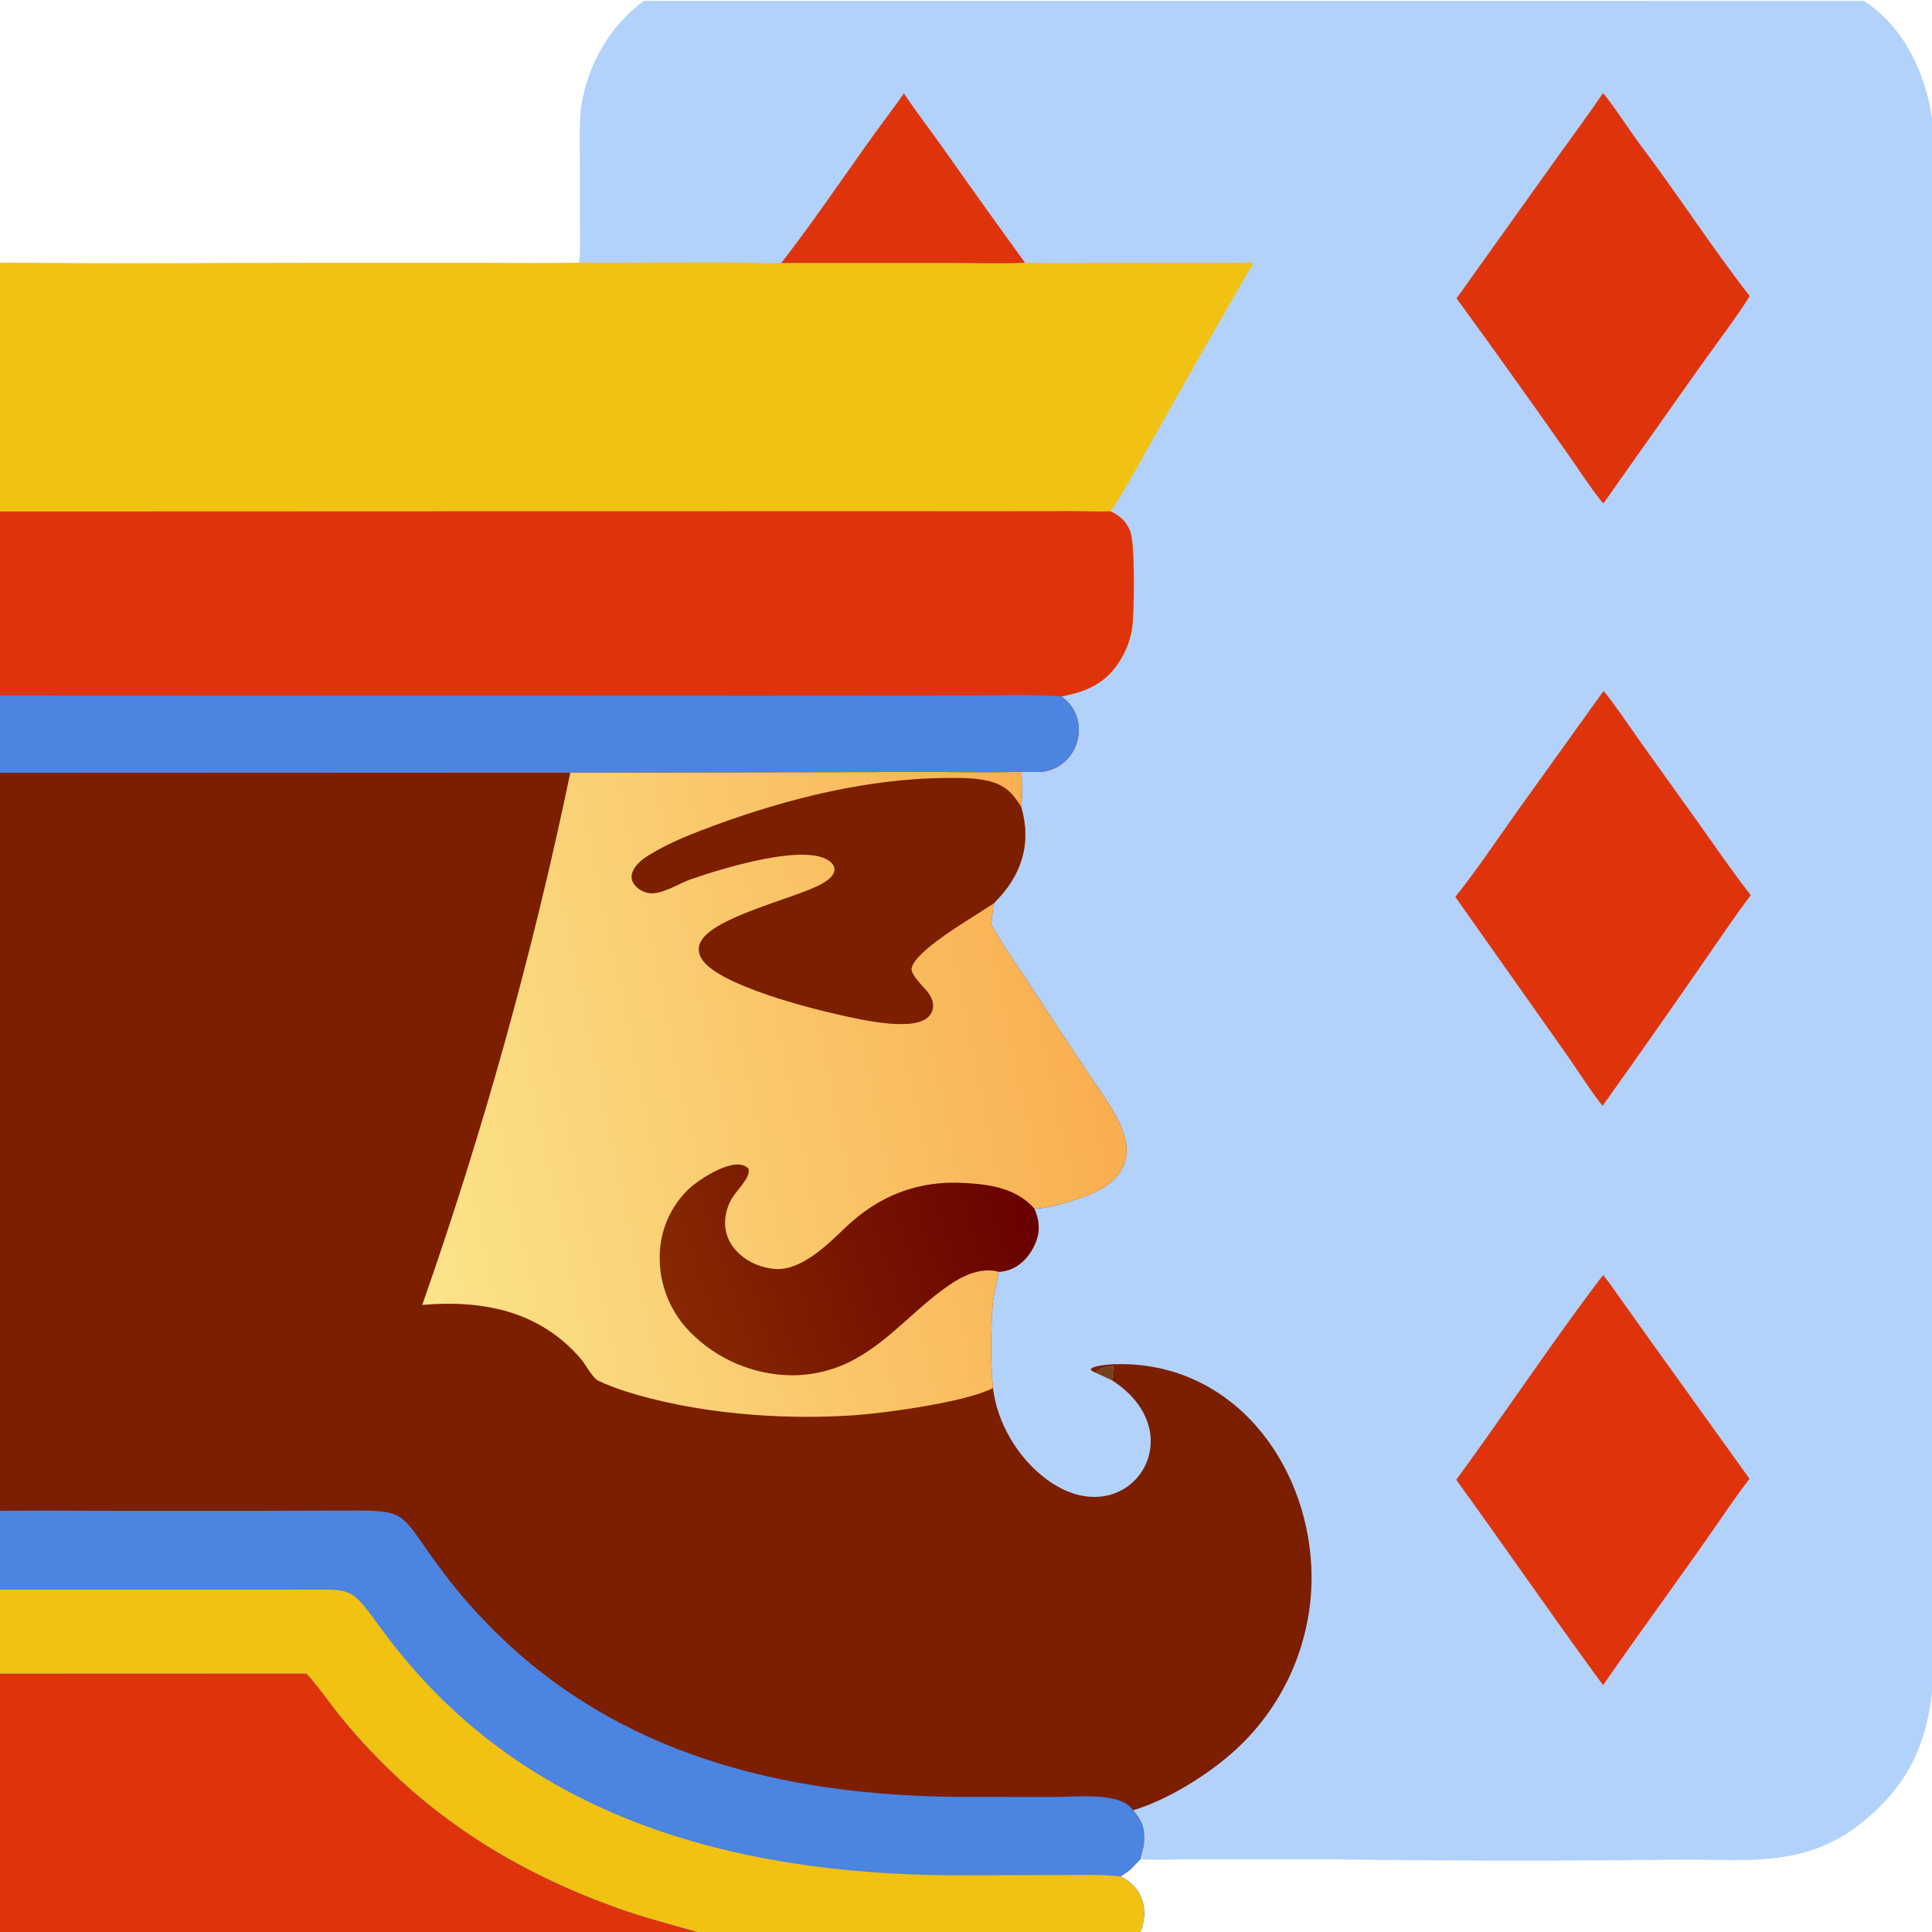
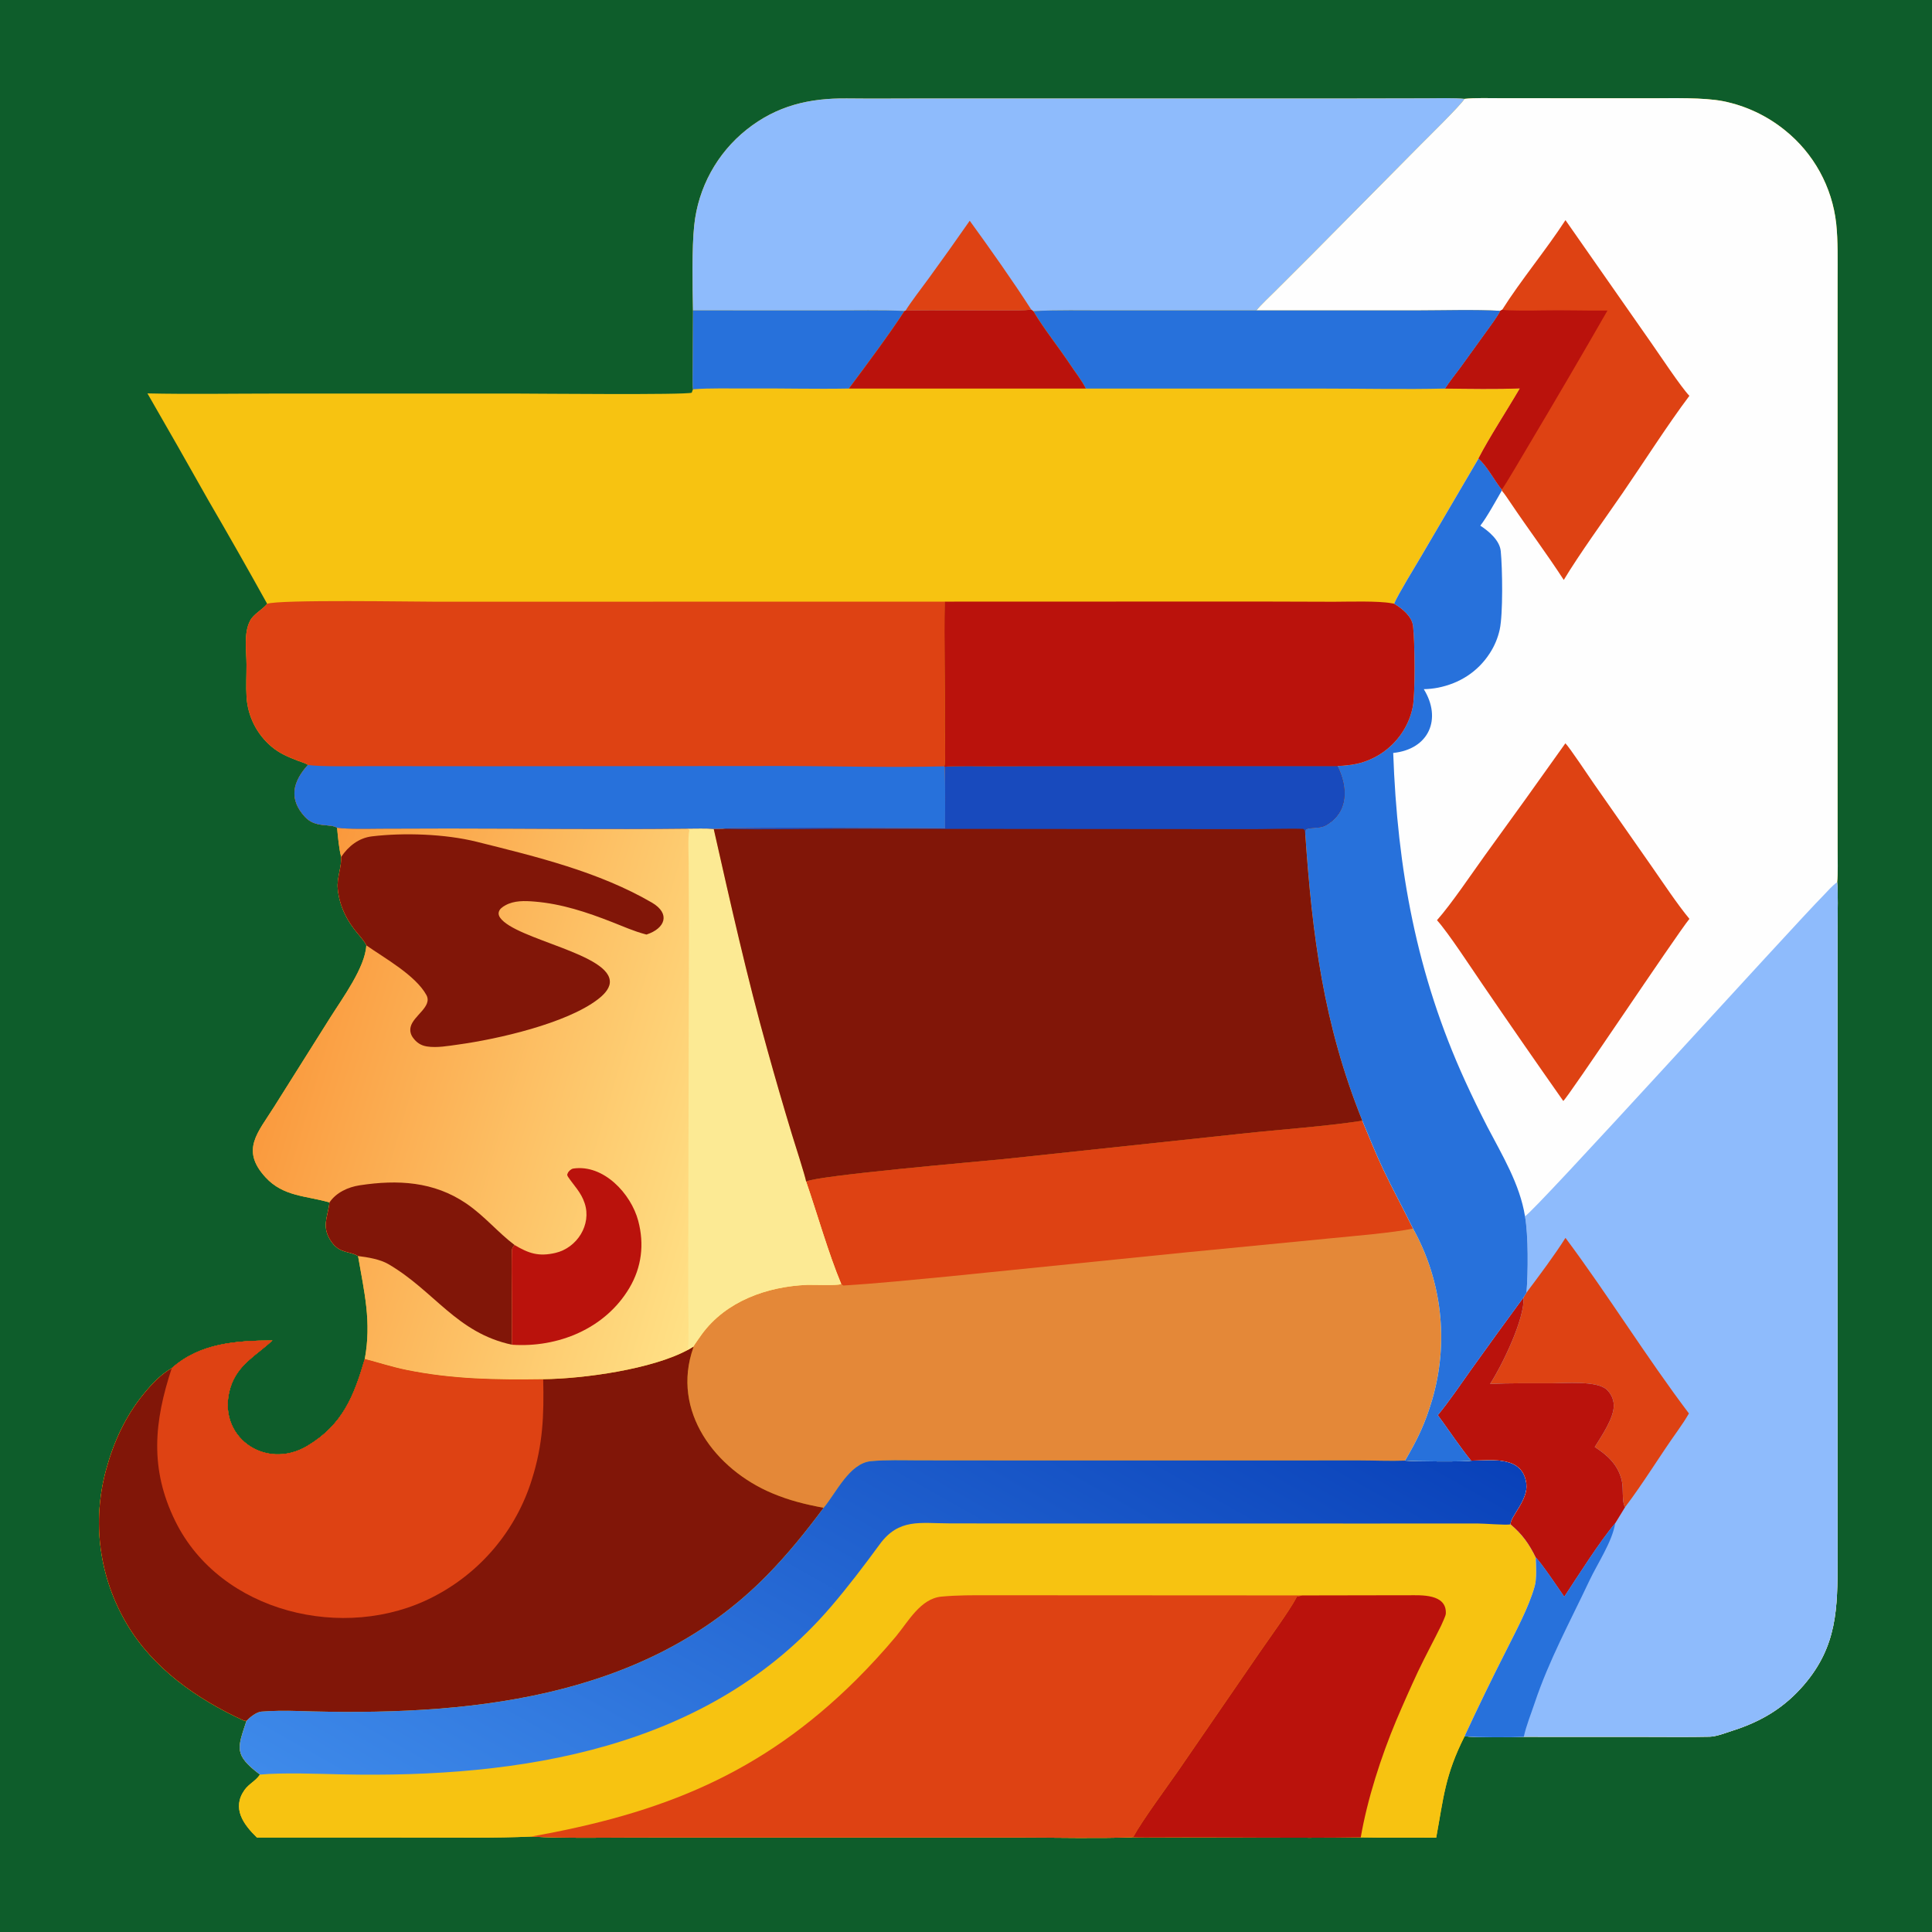
- <svg xmlns="http://www.w3.org/2000/svg" width="1024" height="1024" viewBox="0 0 1024 1024">
-   <path fill="#B2D2FC" d="M341.18 0.498L987.873 0.474C1009.03 14.089 1020.51 38.539 1024 62.746L1024 897.231C1020.6 926.211 1010.48 946.62 987.678 965.359C956.221 991.209 923.914 985.06 886.938 985.691C825.545 986.38 764.146 986.304 702.755 985.463L630.225 985.484C622.743 985.425 611.429 986.134 604.454 985.381C599.413 990.307 600.054 990.788 593.684 994.582C605.521 999.831 609.21 1012.42 604.347 1024L369.598 1024L0 1024L0 887.056L0 842.578L0 800.754L0 409.578L0 368.616L0 271.09L0 139.191C60.344 139.954 121.794 139.31 182.238 139.322L255.02 139.335C271.882 139.386 290.292 139.721 307.045 139.206C307.6 132.671 307.345 123.681 307.338 116.97L307.293 79.423C307.292 71.769 307.016 62.665 308.219 55.262C311.716 33.744 323.586 13.422 341.18 0.498Z" />
-   <path fill="#7C1E00" d="M302.292 409.45L485.743 409.173C504.426 409.096 522.773 409.549 541.468 409.067C541.549 413.24 541.953 423.927 541.265 427.65C546.943 447.591 541.298 464.331 526.728 478.767C526.302 482.375 525.82 485.977 525.283 489.57L525.62 490.219C530.091 498.747 539.127 511.76 544.443 519.785C555.421 536.623 566.496 553.398 577.668 570.108C589.683 588.312 612.43 614.822 581.746 631.235C575.406 634.627 555.439 640.942 548.238 640.566C550.889 646.933 551.495 652.469 548.742 658.979C545.277 667.171 538.442 673.723 529.294 674.085C528.609 678.574 526.594 686.516 526.267 690.326C525.135 703.52 524.881 722.595 526.308 735.661C528.466 754.317 539.695 772.914 554.583 783.976C596.732 815.29 634.672 760.962 589.449 731.615C589.436 729.863 590.02 726.818 590.098 724.423L590.28 723.046C592.564 723.025 594.895 722.972 597.178 723.049C657.324 725.074 695.051 779.819 695.164 836.092C695.115 869.195 681.849 900.908 658.313 924.186C644.022 938.415 620.07 953.688 600.567 959.488C605.404 965.288 606.803 968.897 606.319 976.602C606.127 979.642 604.596 983.235 604.454 985.381C599.413 990.307 600.054 990.788 593.684 994.582C605.521 999.831 609.21 1012.42 604.347 1024L369.598 1024L0 1024L0 887.056L0 842.578L0 800.754L0 409.578L302.292 409.45Z" />
+ <svg xmlns="http://www.w3.org/2000/svg" width="512" height="512" viewBox="0 0 512 512">
+   <path fill="#0E5D2B" d="M0 0L512 0L512 512L0 512L0 0Z" />
+   <path fill="#F7C311" d="M388.121 26.195C390.775 25.896 394.919 26.021 397.713 26.022L413.817 26.032L437.661 26.043C443.21 26.034 451.417 25.795 456.67 26.82C462.663 28.03 468.274 30.672 473.024 34.52C480.654 40.639 485.542 49.537 486.614 59.259C487.102 63.831 486.986 69.082 486.982 73.733L486.974 92.691L486.971 155.894L486.979 208.992L486.991 225.121C486.992 227.333 487.107 231.782 486.872 233.782C487.146 236.658 486.978 241.983 486.974 245L486.957 266.18L486.963 334.058L486.966 395.829L486.972 413.479C486.973 426.186 486.893 436.189 478.109 446.458C472.917 452.526 466.85 456.178 459.266 458.605C457.564 459.153 454.894 460.202 453.134 460.239C447.606 460.357 441.915 460.296 436.392 460.286L403.822 460.273C400.843 460.435 390.998 460.442 388.135 460.138C382.903 470.507 382.565 476.433 380.605 487.014C373.971 486.923 367.189 487.075 360.612 486.928C342.793 487.174 324.92 486.86 307.096 486.958C304.72 486.971 302.238 486.996 299.867 486.911C290.709 487.236 280.012 486.975 270.766 486.975L215.049 486.973L168.773 486.981C159.886 486.981 149.534 487.209 140.733 486.712C131.217 487.139 121.339 486.968 111.782 486.968L68.081 486.957C64.568 483.549 61.357 479.232 64.796 474.364C65.967 472.707 67.735 472.007 68.888 470.283C61.882 464.988 62.959 463.277 65.315 456.06C65.055 456.04 64.745 456.031 64.508 455.922C52.2 450.258 40.554 442.148 33.573 430.296C26.286 417.926 24.349 403.382 28.116 389.515C30.136 382.077 33.26 375.286 38.179 369.29C40.289 366.717 42.622 364.253 45.514 362.573C53.079 355.834 62.752 355.309 72.19 355.229C67.95 359.207 62.937 361.586 61.052 367.752C57.147 380.519 70.191 389.935 81.501 383.147C90.837 377.544 93.772 369.985 96.673 360.142C98.487 350.281 96.541 342.456 94.888 332.865C92.698 331.521 90.127 332.24 87.95 329.239C85.006 325.179 86.901 322.58 87.315 318.664C81.185 316.855 75.126 317.167 70.389 312.025C63.633 304.693 68.394 300.134 72.666 293.269L87.544 269.629C90.755 264.535 96.782 256.353 97.079 250.529C96.862 249.854 95.556 248.276 95.047 247.684C91.97 244.157 89.899 240.078 89.493 235.362C89.263 232.687 90.549 229.742 90.416 227.089C89.843 225.044 89.534 221.541 89.33 219.356C87.47 218.184 83.628 219.482 80.879 216.546C76.367 211.728 77.643 207.068 81.628 202.701C80.926 202.234 79.609 201.877 78.759 201.541C76.193 200.528 74.063 199.65 71.942 197.857C68.055 194.574 65.671 189.85 65.34 184.773C65.156 182.031 65.332 178.947 65.324 176.118C65.312 172.462 64.526 167.812 66.277 164.49C67.24 162.664 69.48 161.633 70.801 160.011C65.714 150.833 60.529 141.709 55.246 132.641C49.907 123.15 44.515 113.688 39.072 104.256C50.155 104.499 61.889 104.298 73.04 104.299L137.702 104.303C141.905 104.304 181.595 104.694 183.314 104.069L183.641 103.157C183.48 102.067 183.569 98.026 183.572 96.689L183.648 82.264C183.532 76.062 183.334 65.608 183.975 59.717C185.011 49.736 190.019 40.59 197.871 34.342C205.876 27.979 214.491 25.975 224.467 26.084C230.836 26.154 237.28 26.103 243.65 26.091L299.708 26.088L359.557 26.085L377.797 26.052C380.535 26.045 385.576 25.906 388.121 26.195Z" />
+   <path fill="#F7C311" d="M361.027 297.009C362.904 301.434 364.477 305.483 366.55 309.857C369.081 315.197 371.901 320.305 374.469 325.582C382.183 339.43 384.004 355.799 379.523 371.004C377.628 377.4 375.673 381.391 372.361 387.076C374.496 387.283 388.223 387.44 389.855 387.089C395.747 386.902 403.639 385.864 404.517 393.241C405.029 397.549 400.241 401.921 400.323 403.979C403.363 406.519 405.285 409.207 407.005 412.779C407.098 414.961 407.3 418.378 406.71 420.437C405.069 426.164 401.781 432.147 399.117 437.517C395.318 444.989 391.657 452.531 388.135 460.138C382.903 470.507 382.565 476.433 380.605 487.014C373.971 486.923 367.189 487.075 360.612 486.928C342.793 487.174 324.92 486.86 307.096 486.958C304.72 486.971 302.238 486.996 299.867 486.911C290.709 487.236 280.012 486.975 270.766 486.975L215.049 486.973L168.773 486.981C159.886 486.981 149.534 487.209 140.733 486.712C131.217 487.139 121.339 486.968 111.782 486.968L68.081 486.957C64.568 483.549 61.357 479.232 64.796 474.364C65.967 472.707 67.735 472.007 68.888 470.283C61.882 464.988 62.959 463.277 65.315 456.06C65.055 456.04 64.745 456.031 64.508 455.922C52.2 450.258 40.554 442.148 33.573 430.296C26.286 417.926 24.349 403.382 28.116 389.515C30.136 382.077 33.26 375.286 38.179 369.29C40.289 366.717 42.622 364.253 45.514 362.573C53.079 355.834 62.752 355.309 72.19 355.229C67.95 359.207 62.937 361.586 61.052 367.752C57.147 380.519 70.191 389.935 81.501 383.147C90.837 377.544 93.772 369.985 96.673 360.142C100.495 361.117 103.751 362.229 107.697 363.032C119.955 365.523 131.502 365.672 143.951 365.494C154.75 365.376 172.907 362.844 182.313 357.714L183.753 356.845C183.873 356.571 185.697 353.985 185.942 353.648C192.37 344.818 203.276 340.939 213.865 340.506C215.449 340.441 221.932 340.752 222.932 340.275C219.532 332.147 216.55 321.584 213.63 313.122C216.608 311.522 259.084 307.855 266.062 307.163L329.352 300.407C339.599 299.29 350.947 298.554 361.027 297.009Z" />
+   <path fill="#E48838" d="M361.027 297.009C362.904 301.434 364.477 305.483 366.55 309.857C369.081 315.197 371.901 320.305 374.469 325.582C382.183 339.43 384.004 355.799 379.523 371.004C377.628 377.4 375.673 381.391 372.361 387.076C368.492 387.222 363.982 387.027 360.044 387.018L335.638 387.033L266.815 387.027L243.393 387.007C239.384 386.996 234.714 386.837 230.77 387.23C225.09 387.796 221.579 395.633 218.267 399.586C213.234 398.635 209.236 397.643 204.72 395.758C189.564 389.434 177.808 373.954 183.729 357.172C183.737 357.063 183.745 356.954 183.753 356.845C183.873 356.571 185.697 353.985 185.942 353.648C192.37 344.818 203.276 340.939 213.865 340.506C215.449 340.441 221.932 340.752 222.932 340.275C219.532 332.147 216.55 321.584 213.63 313.122C216.608 311.522 259.084 307.855 266.062 307.163L329.352 300.407C339.599 299.29 350.947 298.554 361.027 297.009Z" />
+   <path fill="#DE4213" d="M361.027 297.009C362.904 301.434 364.477 305.483 366.55 309.857C369.081 315.197 371.901 320.305 374.469 325.582C369.373 326.679 358.362 327.589 352.902 328.135L313.996 331.924L251.243 338.279C242.097 339.148 232.649 340.124 223.496 340.677C223.334 340.572 223.043 340.406 222.932 340.275C219.532 332.147 216.55 321.584 213.63 313.122C216.608 311.522 259.084 307.855 266.062 307.163L329.352 300.407C339.599 299.29 350.947 298.554 361.027 297.009Z" />
+   <path fill="#811608" d="M45.514 362.573C53.079 355.834 62.752 355.309 72.19 355.229C67.95 359.207 62.937 361.586 61.052 367.752C57.147 380.519 70.191 389.935 81.501 383.147C90.837 377.544 93.772 369.985 96.673 360.142C100.495 361.117 103.751 362.229 107.697 363.032C119.955 365.523 131.502 365.672 143.951 365.494C154.75 365.376 172.907 362.844 182.313 357.714L183.753 356.845C183.745 356.954 183.737 357.063 183.729 357.172C177.808 373.954 189.564 389.434 204.72 395.758C209.236 397.643 213.234 398.635 218.267 399.586C213.467 406.031 208.743 411.892 203.154 417.58C170.506 450.802 122.809 454.868 78.757 453.43C75.681 453.33 72.334 453.354 69.265 453.598C67.889 453.728 66.193 455.109 65.315 456.06C65.055 456.04 64.745 456.031 64.508 455.922C52.2 450.258 40.554 442.148 33.573 430.296C26.286 417.926 24.349 403.382 28.116 389.515C30.136 382.077 33.26 375.286 38.179 369.29C40.289 366.717 42.622 364.253 45.514 362.573Z" />
+   <path fill="#DE4213" d="M45.514 362.573C53.079 355.834 62.752 355.309 72.19 355.229C67.95 359.207 62.937 361.586 61.052 367.752C57.147 380.519 70.191 389.935 81.501 383.147C90.837 377.544 93.772 369.985 96.673 360.142C100.495 361.117 103.751 362.229 107.697 363.032C119.955 365.523 131.502 365.672 143.951 365.494C144.173 375.079 143.894 382.773 140.957 392.059C136.763 405.59 127.269 416.848 114.64 423.266C91.376 435.211 58.41 427.432 46.451 403.114C39.61 389.202 40.829 376.806 45.514 362.573Z" />
+   <path fill="#DE4213" d="M140.733 486.712C175.178 480.608 201.695 470.219 226.955 445.102C230.605 441.461 234.092 437.66 237.405 433.71C240.738 429.681 243.948 423.643 249.481 423.12C253.724 422.719 257.947 422.754 262.204 422.758L280.633 422.769L345.133 422.804L343.673 423.147L343.462 423.559C341.818 426.709 336.072 434.637 333.744 438.019L312.327 469.156C309.105 473.804 302.917 482.137 300.387 486.696L299.867 486.911C290.709 487.236 280.012 486.975 270.766 486.975L215.049 486.973L168.773 486.981C159.886 486.981 149.534 487.209 140.733 486.712Z" />
  <defs>
-     <linearGradient id="gradient_0" gradientUnits="userSpaceOnUse" x1="582.142" y1="539.022" x2="209.604" y2="615.691">
-       <stop offset="0" stop-color="#F9AE4F" />
-       <stop offset="1" stop-color="#FBE48A" />
+     <linearGradient id="gradient_0" gradientUnits="userSpaceOnUse" x1="291.146" y1="326.471" x2="176.132" y2="530.056">
+       <stop offset="0" stop-color="#0941B9" />
+       <stop offset="1" stop-color="#3E8AEA" />
    </linearGradient>
  </defs>
-   <path fill="url(#gradient_0)" d="M302.292 409.45L485.743 409.173C504.426 409.096 522.773 409.549 541.468 409.067C541.549 413.24 541.953 423.927 541.265 427.65C546.943 447.591 541.298 464.331 526.728 478.767C526.302 482.375 525.82 485.977 525.283 489.57L525.62 490.219C530.091 498.747 539.127 511.76 544.443 519.785C555.421 536.623 566.496 553.398 577.668 570.108C589.683 588.312 612.43 614.822 581.746 631.235C575.406 634.627 555.439 640.942 548.238 640.566C550.889 646.933 551.495 652.469 548.742 658.979C545.277 667.171 538.442 673.723 529.294 674.085C528.609 678.574 526.594 686.516 526.267 690.326C525.135 703.52 524.881 722.595 526.308 735.661C512.237 743.142 468.959 749.015 452.504 750.132C413.586 752.774 368.155 749.207 330.813 737.196C327.122 736.009 320.186 733.405 316.822 731.686C313.052 728.969 310.635 723.423 307.698 720.034C285.808 694.779 255.978 688.882 223.795 691.641C256.151 599.41 282.374 505.141 302.292 409.45Z" />
-   <path fill="#7C1E00" d="M526.728 478.767C517.672 485.085 485.603 503.029 483.2 513.022C482.324 516.666 490.138 523.458 492.207 526.5C494.038 529.193 495.069 531.812 494.305 535.074C493.761 537.4 492.184 539.198 490.154 540.388C479.417 546.681 449.716 539.036 437.692 536.186C423.22 532.754 379.256 520.964 371.736 507.946C370.389 505.613 369.987 503.073 370.813 500.486C375.318 486.38 421.921 476.199 435.599 468.45C437.951 467.118 441.707 464.611 442.2 461.681C442.457 460.156 442.094 458.975 441.101 457.797C430.393 445.099 380.165 461.12 366.038 466.096C359.956 468.239 350.792 474.144 344.395 473.434C341.206 473.08 337.887 471.255 336.037 468.609C334.975 467.092 334.467 465.22 334.883 463.388C335.884 458.973 340.227 455.535 343.885 453.272C354.833 446.5 367.597 441.542 379.645 437.139C418.248 423.033 460.777 412.529 502.075 412.337C509.21 412.303 516.628 412.21 523.605 413.868C532.47 415.974 536.608 420.102 541.265 427.65C546.943 447.591 541.298 464.331 526.728 478.767Z" />
+   <path fill="url(#gradient_0)" d="M372.361 387.076C374.496 387.283 388.223 387.44 389.855 387.089C395.747 386.902 403.639 385.864 404.517 393.241C405.029 397.549 400.241 401.921 400.323 403.979C398.818 404.215 393.479 403.74 391.44 403.736L364.163 403.75L270.945 403.741L251.53 403.711C243.847 403.702 238.212 402.32 233.132 409.261C229.026 414.871 224.707 420.549 220.226 425.778C187.79 463.619 137.911 471.227 90.666 470.229C84.396 470.097 75.083 469.719 68.888 470.283C61.882 464.988 62.959 463.277 65.315 456.06C66.193 455.109 67.889 453.728 69.265 453.598C72.334 453.354 75.681 453.33 78.757 453.43C122.809 454.868 170.506 450.802 203.154 417.58C208.743 411.892 213.467 406.031 218.267 399.586C221.579 395.633 225.09 387.796 230.77 387.23C234.714 386.837 239.384 386.996 243.393 387.007L266.815 387.027L335.638 387.033L360.044 387.018C363.982 387.027 368.492 387.222 372.361 387.076Z" />
+   <path fill="#BA120C" d="M345.133 422.804L367.278 422.764C369.204 422.76 370.851 422.776 373.067 422.765C376.603 422.747 383.39 422.316 383.159 427.607C383.13 428.286 382.198 430.07 381.943 430.746C379.927 434.844 377.742 438.856 375.782 442.981C373.779 447.279 371.851 451.612 370.001 455.978C366.029 465.458 362.364 476.759 360.612 486.928C342.793 487.174 324.92 486.86 307.096 486.958C304.72 486.971 302.238 486.996 299.867 486.911L300.387 486.696C302.917 482.137 309.105 473.804 312.327 469.156L333.744 438.019C336.072 434.637 341.818 426.709 343.462 423.559L343.673 423.147L345.133 422.804Z" />
+   <path fill="#FEFEFE" d="M388.121 26.195C390.775 25.896 394.919 26.021 397.713 26.022L413.817 26.032L437.661 26.043C443.21 26.034 451.417 25.795 456.67 26.82C462.663 28.03 468.274 30.672 473.024 34.52C480.654 40.639 485.542 49.537 486.614 59.259C487.102 63.831 486.986 69.082 486.982 73.733L486.974 92.691L486.971 155.894L486.979 208.992L486.991 225.121C486.992 227.333 487.107 231.782 486.872 233.782C487.146 236.658 486.978 241.983 486.974 245L486.957 266.18L486.963 334.058L486.966 395.829L486.972 413.479C486.973 426.186 486.893 436.189 478.109 446.458C472.917 452.526 466.85 456.178 459.266 458.605C457.564 459.153 454.894 460.202 453.134 460.239C447.606 460.357 441.915 460.296 436.392 460.286L403.822 460.273C400.843 460.435 390.998 460.442 388.135 460.138C391.657 452.531 395.318 444.989 399.117 437.517C401.781 432.147 405.069 426.164 406.71 420.437C407.3 418.378 407.098 414.961 407.005 412.779C405.285 409.207 403.363 406.519 400.323 403.979C400.241 401.921 405.029 397.549 404.517 393.241C403.639 385.864 395.747 386.902 389.855 387.089C388.223 387.44 374.496 387.283 372.361 387.076C375.673 381.391 377.628 377.4 379.523 371.004C384.004 355.799 382.183 339.43 374.469 325.582C371.901 320.305 369.081 315.197 366.55 309.857C364.477 305.483 362.904 301.434 361.027 297.009C350.707 271.362 347.739 247.836 345.889 220.764L346.024 219.868C346.791 219.177 349.686 219.675 351.303 218.768C357.519 215.281 357.23 208.587 354.47 203.008C356.07 202.923 357.978 202.762 359.53 202.422C364.659 201.287 369.113 198.129 371.88 193.663C373.095 191.713 373.946 189.559 374.392 187.305C375.085 183.747 374.957 170.203 374.473 165.955C374.179 163.376 371.657 161.323 369.448 159.992C370.436 157.61 375.051 150.093 376.685 147.318L391.815 121.521C394.602 116.086 399.537 108.524 402.798 102.921C396.775 103.173 389.053 103.042 382.958 102.97C383.998 101.318 385.759 99.127 386.953 97.504L393.823 87.988C394.896 86.491 396.819 83.959 397.586 82.373C391.334 81.984 381.934 82.26 375.498 82.262L332.949 82.267C334.08 80.865 336.7 78.398 338.049 77.052L347.338 67.776L376.318 38.509C378.491 36.316 386.998 27.99 388.121 26.195Z" />
+   <path fill="#8EBBFC" d="M404.134 322.301C405.79 322.053 475.453 245.108 483.309 237.216C484.193 236.328 485.531 234.709 486.872 233.782C487.146 236.658 486.978 241.983 486.974 245L486.957 266.18L486.963 334.058L486.966 395.829L486.972 413.479C486.973 426.186 486.893 436.189 478.109 446.458C472.917 452.526 466.85 456.178 459.266 458.605C457.564 459.153 454.894 460.202 453.134 460.239C447.606 460.357 441.915 460.296 436.392 460.286L403.822 460.273C400.843 460.435 390.998 460.442 388.135 460.138C391.657 452.531 395.318 444.989 399.117 437.517C401.781 432.147 405.069 426.164 406.71 420.437C407.3 418.378 407.098 414.961 407.005 412.779C405.285 409.207 403.363 406.519 400.323 403.979C400.241 401.921 405.029 397.549 404.517 393.241C403.639 385.864 395.747 386.902 389.855 387.089C387.089 383.7 383.735 378.696 381.044 375.022C384.052 371.39 387.172 366.746 389.955 362.855C394.509 356.477 399.11 350.134 403.757 343.824L404.539 342.55C404.963 337.231 405.056 327.468 404.134 322.301Z" />
+   <path fill="#BA120C" d="M381.044 375.022C384.052 371.39 387.172 366.746 389.955 362.855C394.509 356.477 399.11 350.134 403.757 343.824C404.113 349.42 398.093 361.798 394.889 366.748C400.144 366.523 405.789 366.574 411.066 366.58C414.781 366.585 423.08 365.835 425.748 368.222C426.908 369.27 427.599 370.74 427.667 372.301C427.803 375.689 424.408 380.587 422.628 383.477C425.993 385.629 428.746 388.145 429.76 392.24C430.33 394.541 429.716 397.933 430.667 399.405L428.042 403.689C424.258 408.034 417.921 418.019 414.547 423.157C413.301 421.352 408.191 413.756 407.005 412.779C405.285 409.207 403.363 406.519 400.323 403.979C400.241 401.921 405.029 397.549 404.517 393.241C403.639 385.864 395.747 386.902 389.855 387.089C387.089 383.7 383.735 378.696 381.044 375.022Z" />
+   <path fill="#DE4213" d="M414.866 328.049C426.014 342.991 436.339 359.701 447.585 374.58C446.703 376.091 445.718 377.601 444.699 379.024C439.927 385.692 435.618 392.884 430.667 399.405C429.716 397.933 430.33 394.541 429.76 392.24C428.746 388.145 425.993 385.629 422.628 383.477C424.408 380.587 427.803 375.689 427.667 372.301C427.599 370.74 426.908 369.27 425.748 368.222C423.08 365.835 414.781 366.585 411.066 366.58C405.789 366.574 400.144 366.523 394.889 366.748C398.093 361.798 404.113 349.42 403.757 343.824L404.539 342.55C407.67 338.381 412.114 332.455 414.866 328.049Z" />
+   <path fill="#2771DB" d="M414.547 423.157C417.921 418.019 424.258 408.034 428.042 403.689C427.24 408.617 423.376 414.274 421.174 418.951C416.126 429.668 410.445 440.07 406.687 451.35C405.769 454.106 404.405 457.467 403.822 460.273C400.843 460.435 390.998 460.442 388.135 460.138C391.657 452.531 395.318 444.989 399.117 437.517C401.781 432.147 405.069 426.164 406.71 420.437C407.3 418.378 407.098 414.961 407.005 412.779C408.191 413.756 413.301 421.352 414.547 423.157Z" />
+   <path fill="#2771DB" d="M391.815 121.521C394.009 123.369 396.149 127.467 397.997 129.735L397.987 130.011C396.665 132.307 393.88 137.347 392.296 139.307C394.644 140.829 397.436 143.238 397.713 146.039C398.172 150.683 398.339 162.68 397.441 166.837C396.945 169.092 396.042 171.238 394.774 173.169C391.587 178.077 386.757 181.122 381.055 182.25C379.822 182.485 378.573 182.614 377.318 182.637C382.166 190.487 378.719 198.561 369.215 199.539C370.301 230.193 375.399 258.295 388.274 286.472C390.145 290.563 392.109 294.61 394.164 298.612C398.062 306.082 402.766 313.786 404.134 322.301C405.056 327.468 404.963 337.231 404.539 342.55L403.757 343.824C399.11 350.134 394.509 356.477 389.955 362.855C387.172 366.746 384.052 371.39 381.044 375.022C383.735 378.696 387.089 383.7 389.855 387.089C388.223 387.44 374.496 387.283 372.361 387.076C375.673 381.391 377.628 377.4 379.523 371.004C384.004 355.799 382.183 339.43 374.469 325.582C371.901 320.305 369.081 315.197 366.55 309.857C364.477 305.483 362.904 301.434 361.027 297.009C350.707 271.362 347.739 247.836 345.889 220.764L346.024 219.868C346.791 219.177 349.686 219.675 351.303 218.768C357.519 215.281 357.23 208.587 354.47 203.008C356.07 202.923 357.978 202.762 359.53 202.422C364.659 201.287 369.113 198.129 371.88 193.663C373.095 191.713 373.946 189.559 374.392 187.305C375.085 183.747 374.957 170.203 374.473 165.955C374.179 163.376 371.657 161.323 369.448 159.992C370.436 157.61 375.051 150.093 376.685 147.318L391.815 121.521Z" />
+   <path fill="#DE4213" d="M414.866 58.336L437.527 90.768C439.66 93.796 445.472 102.577 447.705 104.899C442.001 112.469 435.485 122.702 429.984 130.697C425.316 137.481 418.467 146.94 414.416 153.692C409.908 146.742 404.889 140.051 400.264 133.171C399.557 132.118 398.804 130.973 397.987 130.011L397.997 129.735C396.149 127.467 394.009 123.369 391.815 121.521C394.602 116.086 399.537 108.524 402.798 102.921C396.775 103.173 389.053 103.042 382.958 102.97C383.998 101.318 385.759 99.127 386.953 97.504L393.823 87.988C394.896 86.491 396.819 83.959 397.586 82.373L398.099 82.086C402.967 74.355 409.763 66.202 414.866 58.336Z" />
+   <path fill="#BA120C" d="M398.099 82.086C399.782 82.397 406.525 82.308 408.581 82.265C414.349 82.144 420.271 82.371 425.995 82.296C419.151 94.222 412.21 106.092 405.172 117.905C404.249 119.456 398.681 128.972 397.997 129.735C396.149 127.467 394.009 123.369 391.815 121.521C394.602 116.086 399.537 108.524 402.798 102.921C396.775 103.173 389.053 103.042 382.958 102.97C383.998 101.318 385.759 99.127 386.953 97.504L393.823 87.988C394.896 86.491 396.819 83.959 397.586 82.373L398.099 82.086Z" />
+   <path fill="#DE4213" d="M414.841 196.984C415.847 197.92 421.201 205.974 422.372 207.656L437.805 229.745C440.776 234 444.492 239.617 447.715 243.509C444.196 247.821 415.182 291.39 414.278 291.763C407.048 281.477 399.889 271.141 392.802 260.756C389.93 256.581 383.829 247.198 380.814 243.865C384.589 239.614 389.977 231.597 393.507 226.697C400.678 216.836 407.79 206.932 414.841 196.984Z" />
  <defs>
-     <linearGradient id="gradient_1" gradientUnits="userSpaceOnUse" x1="543.348" y1="628.458" x2="355.552" y2="690.707">
-       <stop offset="0" stop-color="#690000" />
-       <stop offset="1" stop-color="#862902" />
+     <linearGradient id="gradient_1" gradientUnits="userSpaceOnUse" x1="74.839" y1="270.873" x2="196.626" y2="306.745">
+       <stop offset="0" stop-color="#FA993D" />
+       <stop offset="1" stop-color="#FFE186" />
    </linearGradient>
  </defs>
-   <path fill="url(#gradient_1)" d="M529.294 674.085C521.66 671.824 512.783 675.009 506.292 679.051C487.176 690.955 473.297 709.291 453.4 720.212C443.05 725.98 431.389 728.984 419.54 728.934C399.347 728.7 380.063 720.504 365.88 706.127C355.233 695.406 349.38 680.832 349.653 665.726C349.797 652.319 355.327 639.533 364.997 630.247C370.543 624.951 390.072 612.114 396.683 619.407C398.118 624.026 390.535 630.661 387.768 635.415C385.884 638.712 384.732 642.375 384.388 646.155C383.045 661.327 397.266 671.731 411.006 672.594C424.734 673.458 438.609 659.733 447.839 650.856C465.664 633.714 486.781 625.425 511.606 627.036C525.362 627.797 538.62 629.871 548.238 640.566C550.889 646.933 551.495 652.469 548.742 658.979C545.277 667.171 538.442 673.723 529.294 674.085Z" />
-   <path fill="#4B84E1" d="M-3.55271e-15 800.754C17.152 800.609 34.305 800.609 51.456 800.753L140.162 800.764L178.715 800.633C216.914 800.487 210.294 799.775 232.39 829.996C240.776 841.465 250.01 852.29 260.013 862.38C327.079 930.376 415.96 951.798 509.038 952.4L559.862 952.43C570.704 952.371 594.192 949.676 600.567 959.488C605.404 965.288 606.803 968.897 606.319 976.602C606.127 979.642 604.596 983.235 604.454 985.381C599.413 990.307 600.054 990.788 593.684 994.582C605.521 999.831 609.21 1012.42 604.347 1024L369.598 1024L0 1024L0 887.056L0 842.578L0 800.754L-3.55271e-15 800.754Z" />
-   <path fill="#DF340B" d="M0 887.056L162.361 886.997L162.875 887.531C167.583 892.471 174.276 901.863 178.663 907.48C184.525 914.901 190.756 922.023 197.332 928.82C233.934 967.419 277.708 993.613 327.748 1011.44C341.733 1016.42 355.441 1019.89 369.598 1024L0 1024L0 887.056Z" />
-   <path fill="#F1C212" d="M0 842.578L123.037 842.576L158.316 842.559C187.867 842.559 185.134 840.181 202.856 864.316C275.152 962.777 387.204 993.256 504.749 993.956L564.158 993.801C571.33 993.805 587.143 993.473 593.684 994.582C605.521 999.831 609.21 1012.42 604.347 1024L369.598 1024C355.441 1019.89 341.733 1016.42 327.748 1011.44C277.708 993.613 233.934 967.419 197.332 928.82C190.756 922.023 184.525 914.901 178.663 907.48C174.276 901.863 167.583 892.471 162.875 887.531L162.361 886.997L0 887.056L0 842.578Z" />
-   <path fill="#F1C212" d="M0 139.191C60.344 139.954 121.794 139.31 182.238 139.322L255.02 139.335C271.882 139.386 290.292 139.721 307.045 139.206C339.309 139.611 371.669 138.615 403.948 139.409C406.874 139.481 411.179 139.602 414.074 139.395L504.067 139.397C515.214 139.359 532.84 139.921 543.298 139.259C559.567 139.672 578.682 139.303 595.121 139.297C618.21 139.415 641.3 139.39 664.389 139.223C646.774 169.599 629.379 200.102 612.206 230.73C608.547 237.207 592.473 266.648 588.497 270.954C593.59 273.343 597.154 276.461 599.151 281.908C601.609 288.609 601.227 324.476 600.111 332.41C599.466 337.1 598.071 341.655 595.98 345.901C588.614 360.678 578.014 366.339 562.549 369.127C578.707 380.352 572.529 405.649 553.462 408.921C550.323 409.459 544.826 409.104 541.468 409.067C522.773 409.549 504.426 409.096 485.743 409.173L302.292 409.45L0 409.578L0 368.616L0 271.09L0 139.191Z" />
-   <path fill="#DF340B" d="M0 271.09L405.584 270.943L532.02 270.954L569.284 270.914C574.405 270.923 583.619 271.263 588.497 270.954C593.59 273.343 597.154 276.461 599.151 281.908C601.609 288.609 601.227 324.476 600.111 332.41C599.466 337.1 598.071 341.655 595.98 345.901C588.614 360.678 578.014 366.339 562.549 369.127C578.707 380.352 572.529 405.649 553.462 408.921C550.323 409.459 544.826 409.104 541.468 409.067C522.773 409.549 504.426 409.096 485.743 409.173L302.292 409.45L0 409.578L0 368.616L0 271.09Z" />
-   <path fill="#4B84E1" d="M0 368.616L404.562 368.772L513.547 368.602C528.084 368.637 548.459 367.926 562.549 369.127C578.707 380.352 572.529 405.649 553.462 408.921C550.323 409.459 544.826 409.104 541.468 409.067C522.773 409.549 504.426 409.096 485.743 409.173L302.292 409.45L0 409.578L0 368.616Z" />
-   <path fill="#DF340B" d="M479.066 49.517C485.697 59.353 492.737 68.474 499.574 78.123C514.005 98.604 528.58 118.983 543.298 139.259C532.84 139.921 515.214 139.359 504.067 139.397L414.074 139.395C434.358 113.393 452.604 85.203 472.395 58.784C474.665 55.754 476.906 52.625 479.066 49.517Z" />
-   <path fill="#76401A" d="M580.56 727.505C584.167 724.882 585.734 723.997 590.098 724.423C590.02 726.818 589.436 729.863 589.449 731.615L580.56 727.505Z" />
-   <path fill="#7C1E00" d="M580.56 727.505C579.055 726.719 578.586 726.845 578.104 725.65C579.733 723.642 587.375 723.35 590.28 723.046L590.098 724.423C585.734 723.997 584.167 724.882 580.56 727.505Z" />
-   <path fill="#DF340B" d="M849.846 366.307C852.379 368.359 866.204 388.648 869.131 392.75L898.679 434.019C908.194 447.447 917.91 461.498 927.932 474.483C919.632 485.374 910.727 498.749 902.812 510.073C885.214 535.552 867.418 560.893 849.427 586.096C845.197 581.416 834.356 564.535 829.918 558.34L771.328 475.355C781.656 462.66 793.875 444.468 803.522 430.91L849.846 366.307Z" />
-   <path fill="#DF340B" d="M849.649 675.805C851.759 678.044 856.205 684.557 858.154 687.29L873.668 709.068L927.276 783.799C922.285 790.221 917.225 797.487 912.584 804.235C892.03 834.124 870.295 863.379 849.663 893.175C823.433 857.506 797.934 820.309 771.822 784.329C797.749 749.003 823.319 710.331 849.649 675.805Z" />
-   <path fill="#DF340B" d="M849.619 49.377C853.718 53.701 864.657 70.481 869.14 76.406C888.879 102.489 907.317 131.185 927.376 156.898C921.034 167.377 908.333 184.049 900.811 194.677L849.886 266.769C847.292 264.859 833.874 244.706 831.299 241.089C811.781 213.258 792.016 185.601 772.008 158.12L821.455 88.879C830.674 75.929 840.739 62.419 849.619 49.377Z" />
+   <path fill="url(#gradient_1)" d="M89.33 219.356C92.062 219.772 97.905 219.627 100.909 219.609L118.861 219.558C139.859 219.569 161.298 219.838 182.252 219.59C184.302 219.586 187.156 219.498 189.139 219.662C193.526 239.086 197.987 259.077 203.372 278.256C205.441 285.721 207.602 293.161 209.852 300.573C210.394 302.337 213.465 311.894 213.63 313.122C216.55 321.584 219.532 332.147 222.932 340.275C221.932 340.752 215.449 340.441 213.865 340.506C203.276 340.939 192.37 344.818 185.942 353.648C185.697 353.985 183.873 356.571 183.753 356.845L182.313 357.714C172.907 362.844 154.75 365.376 143.951 365.494C131.502 365.672 119.955 365.523 107.697 363.032C103.751 362.229 100.495 361.117 96.673 360.142C98.487 350.281 96.541 342.456 94.888 332.865C92.698 331.521 90.127 332.24 87.95 329.239C85.006 325.179 86.901 322.58 87.315 318.664C81.185 316.855 75.126 317.167 70.389 312.025C63.633 304.693 68.394 300.134 72.666 293.269L87.544 269.629C90.755 264.535 96.782 256.353 97.079 250.529C96.862 249.854 95.556 248.276 95.047 247.684C91.97 244.157 89.899 240.078 89.493 235.362C89.263 232.687 90.549 229.742 90.416 227.089C89.843 225.044 89.534 221.541 89.33 219.356Z" />
+   <path fill="#FCEA94" d="M182.252 219.59C184.302 219.586 187.156 219.498 189.139 219.662C193.526 239.086 197.987 259.077 203.372 278.256C205.441 285.721 207.602 293.161 209.852 300.573C210.394 302.337 213.465 311.894 213.63 313.122C216.55 321.584 219.532 332.147 222.932 340.275C221.932 340.752 215.449 340.441 213.865 340.506C203.276 340.939 192.37 344.818 185.942 353.648C185.697 353.985 183.873 356.571 183.753 356.845L182.313 357.714C182.62 354.386 182.393 347.978 182.39 344.359L182.415 319.723L182.58 247.756L182.51 228.868C182.495 226.822 182.244 221.758 182.69 219.999L182.252 219.59Z" />
+   <path fill="#811608" d="M90.416 227.089C92.337 224.247 95.074 222.065 98.558 221.646C107.081 220.622 118.018 221.003 126.357 223.085C142.122 227.021 158.644 230.999 172.77 239.205C177.75 242.127 176.308 246.036 171.331 247.666L170.936 247.563C167.964 246.775 165.091 245.49 162.231 244.37C155.557 241.756 148.888 239.525 141.688 238.93C139.087 238.715 136.248 238.606 133.897 239.936C133.138 240.365 132.394 240.854 132.171 241.747C132.049 242.239 132.241 242.774 132.525 243.182C136.562 249.007 162.272 252.818 161.607 260.475C161.453 262.249 159.747 263.835 158.425 264.846C150.078 271.23 131.93 275.376 121.456 276.813C118.796 277.178 115.802 277.74 113.138 277.321C111.532 277.068 110.377 276.292 109.426 274.973C108.824 274.139 108.59 273.174 108.82 272.165C109.51 269.143 114.701 266.764 112.987 263.671C110.098 258.454 101.999 253.969 97.079 250.529C96.862 249.854 95.556 248.276 95.047 247.684C91.97 244.157 89.899 240.078 89.493 235.362C89.263 232.687 90.549 229.742 90.416 227.089Z" />
+   <path fill="#811608" d="M87.315 318.664C89.082 316.035 92.238 314.588 95.325 314.117C105.373 312.584 114.949 313.072 123.576 318.946C128.386 322.22 132.031 326.69 136.385 329.95C136.009 330.371 135.674 330.761 135.661 331.361C135.504 338.437 135.771 345.536 135.672 352.619C135.655 353.825 135.627 355.172 135.69 356.367C120.977 353.234 115.132 342.116 102.898 334.991C100.703 333.712 97.399 333.17 94.888 332.865C92.698 331.521 90.127 332.24 87.95 329.239C85.006 325.179 86.901 322.58 87.315 318.664Z" />
+   <path fill="#BA120C" d="M136.385 329.95C140.099 332.169 142.753 333.069 147.198 332.034C152.92 330.703 156.837 324.553 154.941 318.87C153.995 315.977 152.161 314.281 150.513 311.844C150.273 311.272 150.247 311.47 150.445 310.939C150.647 310.399 151.35 309.772 151.906 309.684C159.933 308.472 167.226 316.326 169.137 323.528C170.78 329.72 170.058 335.847 166.762 341.372C160.315 352.177 147.8 357.2 135.69 356.367C135.627 355.172 135.655 353.825 135.672 352.619C135.771 345.536 135.504 338.437 135.661 331.361C135.674 330.761 136.009 330.371 136.385 329.95Z" />
+   <path fill="#811608" d="M250.341 203.185C253.686 202.949 258.96 203.075 262.38 203.063L284.442 203.01L354.47 203.008C357.23 208.587 357.519 215.281 351.303 218.768C349.686 219.675 346.791 219.177 346.024 219.868L345.889 220.764C347.739 247.836 350.707 271.362 361.027 297.009C350.947 298.554 339.599 299.29 329.352 300.407L266.062 307.163C259.084 307.855 216.608 311.522 213.63 313.122C213.465 311.894 210.394 302.337 209.852 300.573C207.602 293.161 205.441 285.721 203.372 278.256C197.987 259.077 193.526 239.086 189.139 219.662L191.55 219.629C192.847 219.12 245.284 219.493 250.449 219.508C250.446 214.386 250.572 208.251 250.341 203.185Z" />
+   <path fill="#184ABD" d="M250.341 203.185C253.686 202.949 258.96 203.075 262.38 203.063L284.442 203.01L354.47 203.008C357.23 208.587 357.519 215.281 351.303 218.768C349.686 219.675 346.791 219.177 346.024 219.868L345.889 220.764L345.749 220.002C345.627 219.889 345.504 219.776 345.382 219.664C341.862 219.514 335.354 219.737 332.052 219.73L227.02 219.643C215.449 219.585 203.021 219.959 191.55 219.629C192.847 219.12 245.284 219.493 250.449 219.508C250.446 214.386 250.572 208.251 250.341 203.185Z" />
+   <path fill="#DE4213" d="M70.801 160.011C73.998 158.835 109.744 159.468 115.725 159.46L250.349 159.438C250.162 170.193 250.468 181.067 250.371 191.827C250.353 193.816 250.638 201.848 250.267 203.079L250.341 203.185C250.572 208.251 250.446 214.386 250.449 219.508C245.284 219.493 192.847 219.12 191.55 219.629L189.139 219.662C187.156 219.498 184.302 219.586 182.252 219.59C161.298 219.838 139.859 219.569 118.861 219.558L100.909 219.609C97.905 219.627 92.062 219.772 89.33 219.356C87.47 218.184 83.628 219.482 80.879 216.546C76.367 211.728 77.643 207.068 81.628 202.701C80.926 202.234 79.609 201.877 78.759 201.541C76.193 200.528 74.063 199.65 71.942 197.857C68.055 194.574 65.671 189.85 65.34 184.773C65.156 182.031 65.332 178.947 65.324 176.118C65.312 172.462 64.526 167.812 66.277 164.49C67.24 162.664 69.48 161.633 70.801 160.011Z" />
+   <path fill="#2771DB" d="M81.628 202.701C84.034 203.238 95.174 203.04 98.004 203.036L129.133 203.062L207 203.001C221.007 203.01 236.405 203.458 250.267 203.079L250.341 203.185C250.572 208.251 250.446 214.386 250.449 219.508C245.284 219.493 192.847 219.12 191.55 219.629L189.139 219.662C187.156 219.498 184.302 219.586 182.252 219.59C161.298 219.838 139.859 219.569 118.861 219.558L100.909 219.609C97.905 219.627 92.062 219.772 89.33 219.356C87.47 218.184 83.628 219.482 80.879 216.546C76.367 211.728 77.643 207.068 81.628 202.701Z" />
+   <path fill="#8EBBFC" d="M183.648 82.264C183.532 76.062 183.334 65.608 183.975 59.717C185.011 49.736 190.019 40.59 197.871 34.342C205.876 27.979 214.491 25.975 224.467 26.084C230.836 26.154 237.28 26.103 243.65 26.091L299.708 26.088L359.557 26.085L377.797 26.052C380.535 26.045 385.576 25.906 388.121 26.195C386.998 27.99 378.491 36.316 376.318 38.509L347.338 67.776L338.049 77.052C336.7 78.398 334.08 80.865 332.949 82.267L293.28 82.267C287.436 82.28 279.6 82.116 273.842 82.455L273.292 82.053C271.116 82.327 268.789 82.252 266.59 82.273C257.742 82.36 248.84 82.125 239.995 82.311L239.696 82.409C233.799 82.121 226.304 82.292 220.287 82.278L183.648 82.264Z" />
+   <path fill="#DE4213" d="M239.995 82.311C241.165 80.324 244.6 75.862 246.079 73.824C249.771 68.756 253.407 63.647 256.986 58.498C262.263 65.758 268.464 74.525 273.292 82.053C271.116 82.327 268.789 82.252 266.59 82.273C257.742 82.36 248.84 82.125 239.995 82.311Z" />
+   <path fill="#BA120C" d="M250.349 159.438L333.264 159.411L353.464 159.471C357.476 159.459 365.221 159.204 368.781 159.869L369.198 159.943C369.281 159.959 369.365 159.975 369.448 159.992C371.657 161.323 374.179 163.376 374.473 165.955C374.957 170.203 375.085 183.747 374.392 187.305C373.946 189.559 373.095 191.713 371.88 193.663C369.113 198.129 364.659 201.287 359.53 202.422C357.978 202.762 356.07 202.923 354.47 203.008L284.442 203.01L262.38 203.063C258.96 203.075 253.686 202.949 250.341 203.185L250.267 203.079C250.638 201.848 250.353 193.816 250.371 191.827C250.468 181.067 250.162 170.193 250.349 159.438Z" />
+   <path fill="#2771DB" d="M332.949 82.267L375.498 82.262C381.934 82.26 391.334 81.984 397.586 82.373C396.819 83.959 394.896 86.491 393.823 87.988L386.953 97.504C385.759 99.127 383.998 101.318 382.958 102.97C372.445 103.228 361.069 102.976 350.49 102.976L287.771 102.979C286.634 100.755 285.015 98.742 283.647 96.677C280.6 92.077 276.619 87.15 273.842 82.455C279.6 82.116 287.436 82.28 293.28 82.267L332.949 82.267Z" />
+   <path fill="#2771DB" d="M183.648 82.264L220.287 82.278C226.304 82.292 233.799 82.121 239.696 82.409C235.846 88.369 229.27 97.192 224.954 102.968C216.067 103.14 207.03 102.876 198.133 102.946C193.355 102.984 188.401 102.801 183.641 103.157C183.48 102.067 183.569 98.026 183.572 96.689L183.648 82.264Z" />
+   <path fill="#BA120C" d="M273.292 82.053L273.842 82.455C276.619 87.15 280.6 92.077 283.647 96.677C285.015 98.742 286.634 100.755 287.771 102.979L224.954 102.968C229.27 97.192 235.846 88.369 239.696 82.409L239.995 82.311C248.84 82.125 257.742 82.36 266.59 82.273C268.789 82.252 271.116 82.327 273.292 82.053Z" />
</svg>
